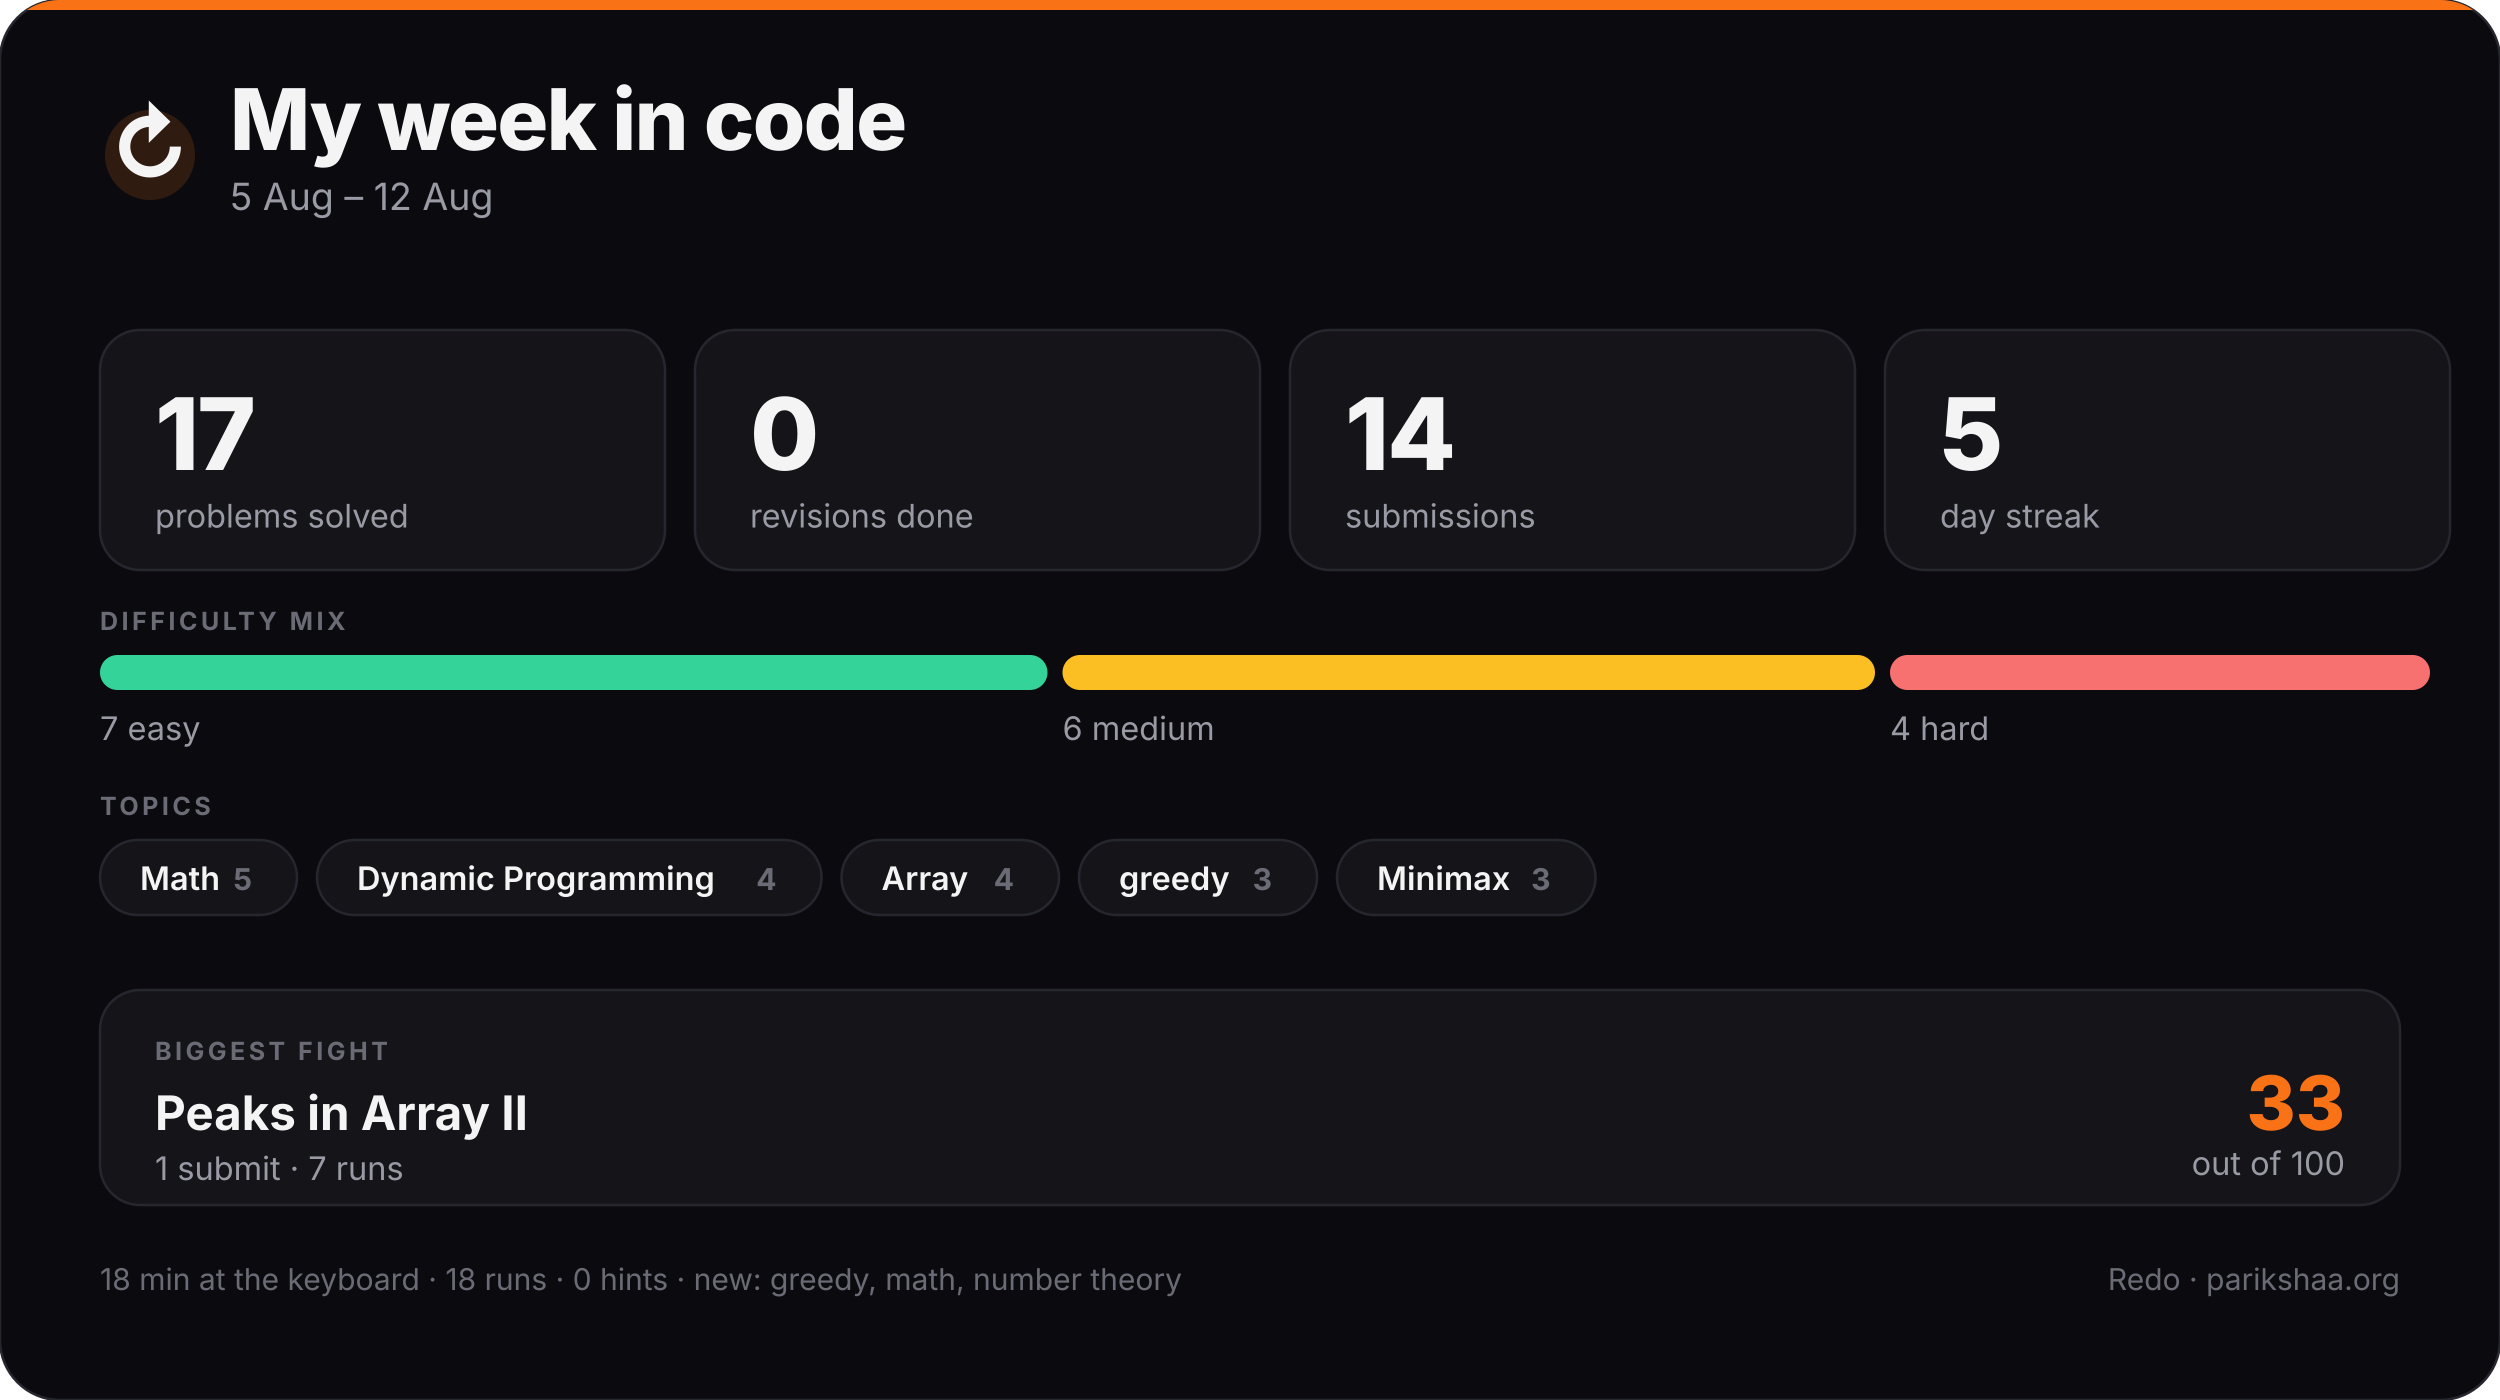
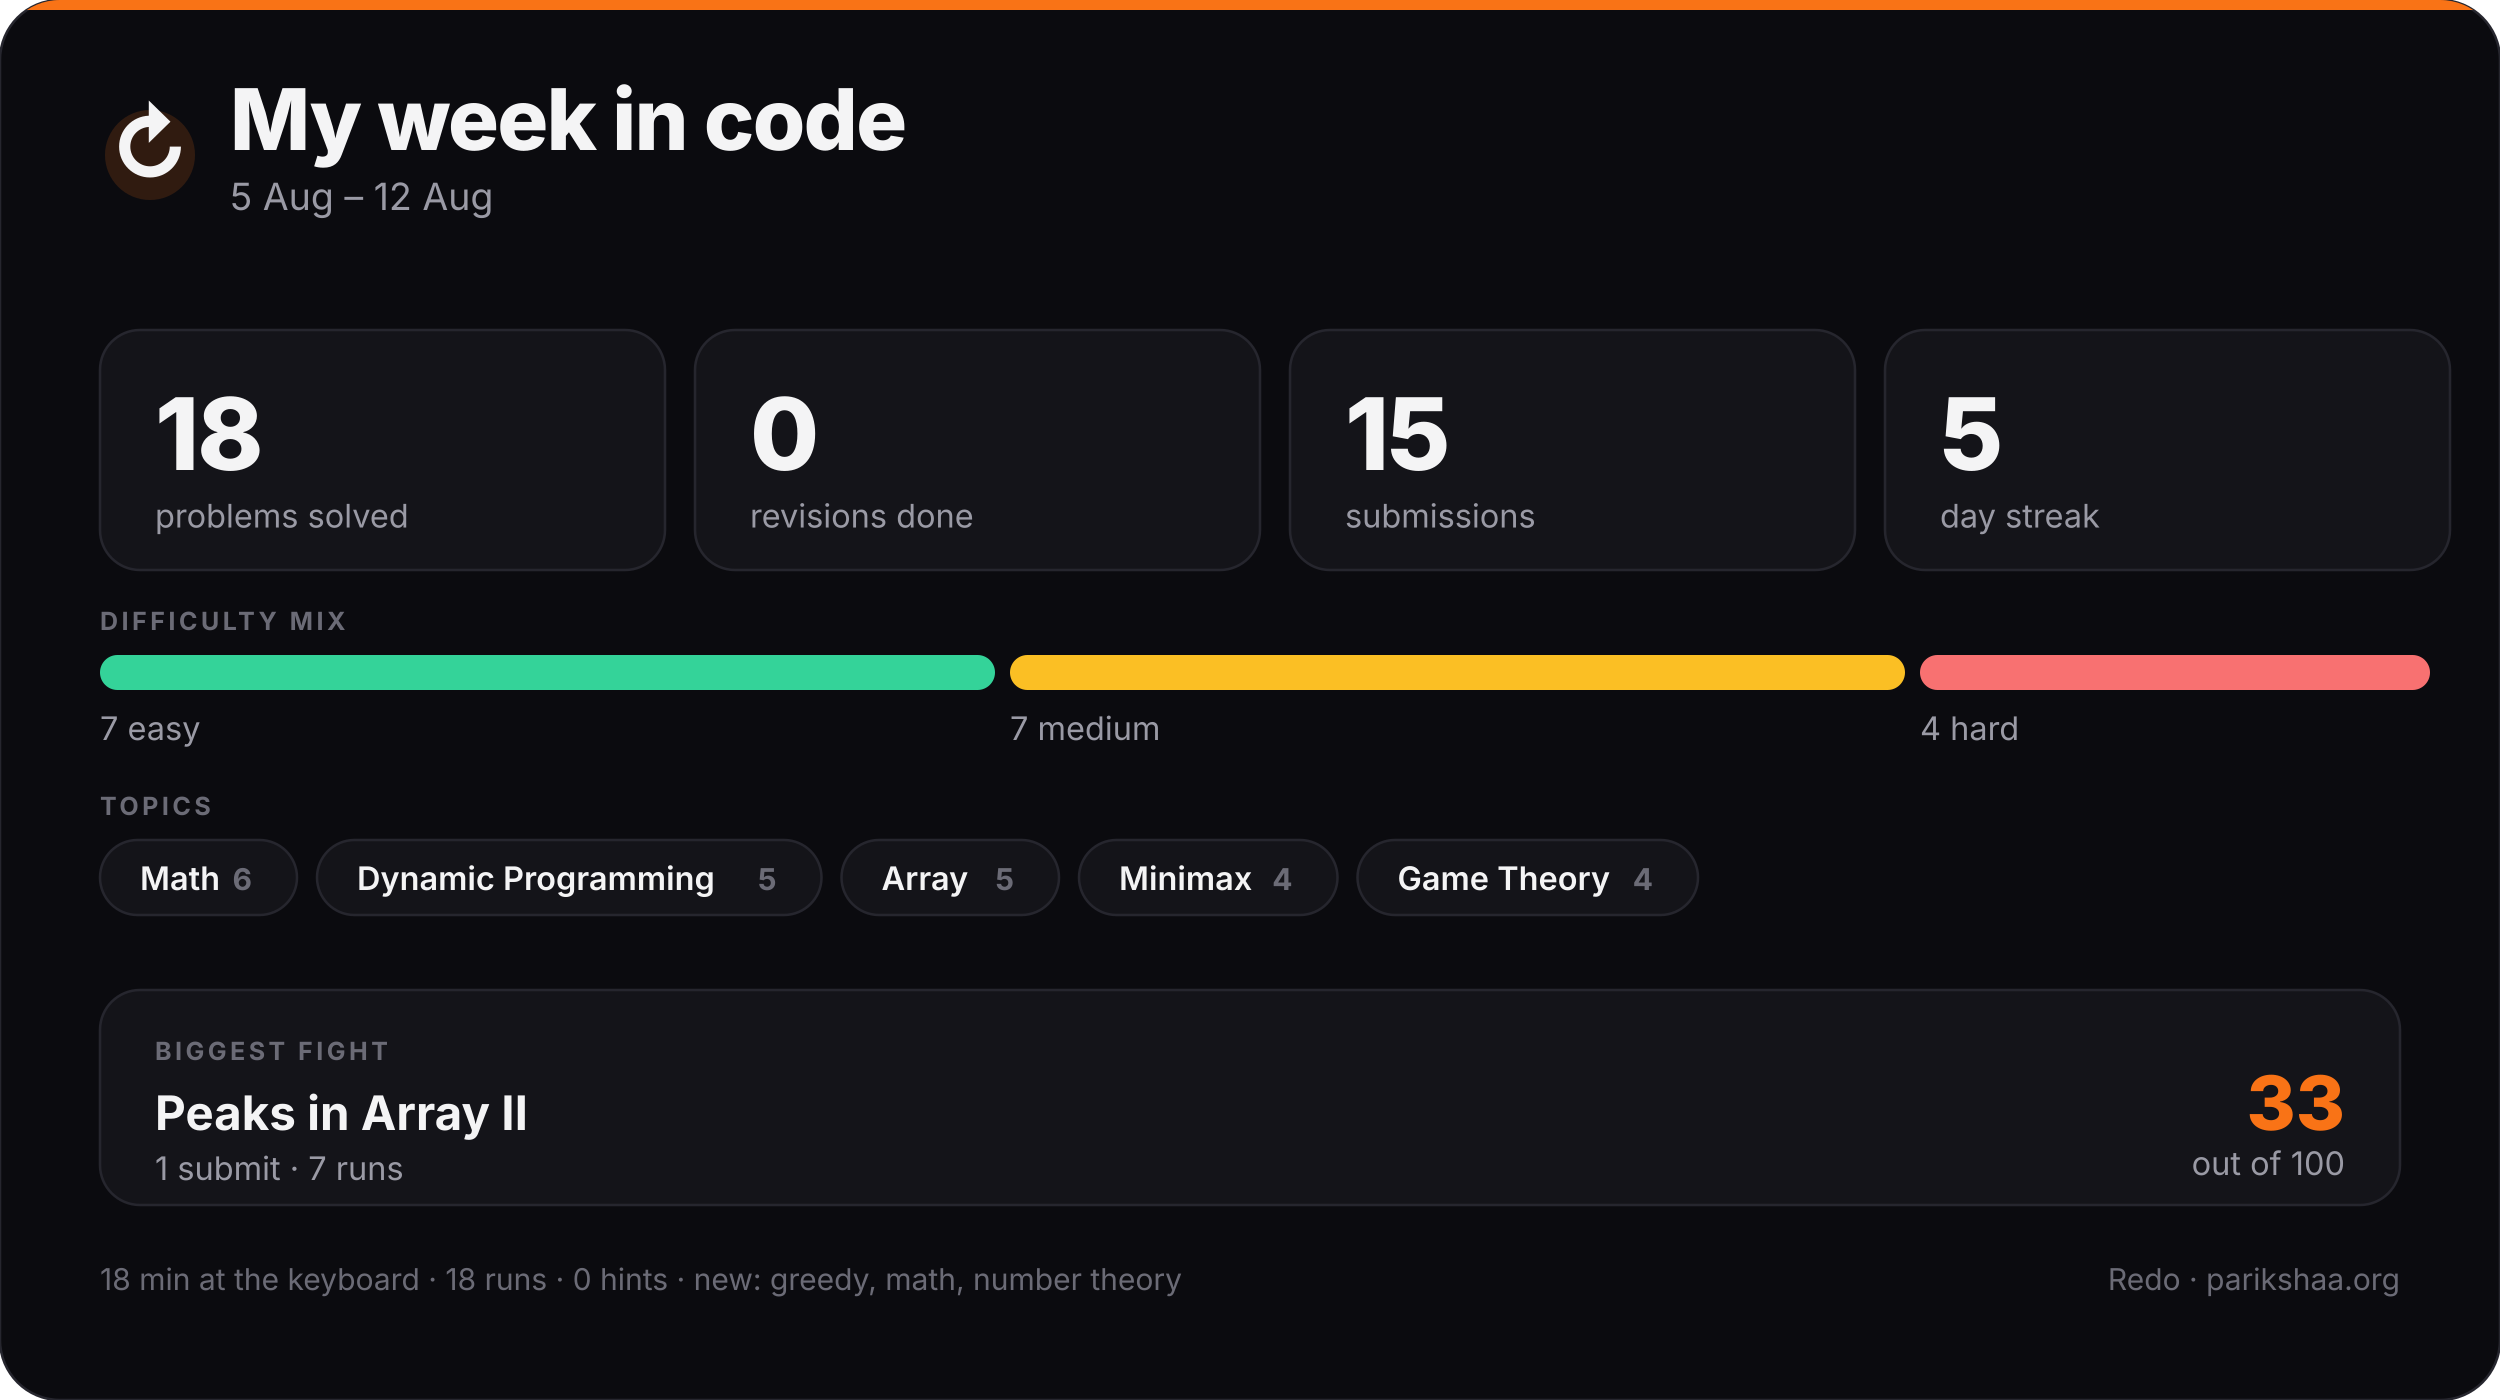
<svg xmlns="http://www.w3.org/2000/svg" width="1000" height="560" viewBox="0 0 1000 560" role="img" aria-label="Week in code">
  <style>
    text { font-family: -apple-system, BlinkMacSystemFont, "Segoe UI", Inter, sans-serif; }
    .title { fill: #f4f4f5; font-size: 34px; font-weight: 800; letter-spacing: -0.02em; }
    .sub { fill: #9a9aa5; font-size: 15px; }
    .big { fill: #f4f4f5; font-size: 40px; font-weight: 800; letter-spacing: -0.02em; }
    .small { fill: #9a9aa5; font-size: 13px; }
    .label { fill: #6b6b76; font-size: 10px; letter-spacing: 0.14em; font-weight: 700; }
    .chip { fill: #f4f4f5; font-size: 13px; font-weight: 600; }
    .chipCount { fill: #6b6b76; font-size: 12px; font-weight: 700; }
    .fightTitle { fill: #f4f4f5; font-size: 19px; font-weight: 700; }
    .fightScore { fill: #f97316; font-size: 30px; font-weight: 800; }
    .foot { fill: #6b6b76; font-size: 12px; }
    .rise { animation: rise 620ms cubic-bezier(.2,.8,.2,1) both; }
    @keyframes rise { from { opacity: 0; transform: translateY(8px); } to { opacity: 1; transform: none; } }
    @media (prefers-reduced-motion: reduce) { .rise { animation: none; } }
  </style>
  <defs>
    <clipPath id="card">
      <rect width="1000" height="560" rx="24" />
    </clipPath>
  </defs>
  <rect width="1000" height="560" rx="24" fill="#0b0b0f" stroke="#26262e" />
  <rect x="0" y="0" width="1000" height="4" fill="#f97316" clip-path="url(#card)" />
  <circle cx="60" cy="62" r="18" fill="#f97316" opacity="0.16" />
  <text x="60" y="71" class="title" fill="#f97316" text-anchor="middle" font-size="24">↻</text>
  <text x="92" y="60" class="title">My week in code</text>
  <text x="92" y="84" class="sub">5 Aug – 12 Aug</text>
  <g class="rise" style="animation-delay:0s">
    <rect x="40" y="132" width="226" height="96" rx="16" fill="#141419" stroke="#26262e" />
-     <text x="62" y="188" class="big">17</text>
+     <text x="62" y="188" class="big">18</text>
    <text x="62" y="211" class="small">problems solved</text>
  </g>
  <g class="rise" style="animation-delay:0.07s">
    <rect x="278" y="132" width="226" height="96" rx="16" fill="#141419" stroke="#26262e" />
    <text x="300" y="188" class="big">0</text>
    <text x="300" y="211" class="small">revisions done</text>
  </g>
  <g class="rise" style="animation-delay:0.14s">
    <rect x="516" y="132" width="226" height="96" rx="16" fill="#141419" stroke="#26262e" />
-     <text x="538" y="188" class="big">14</text>
+     <text x="538" y="188" class="big">15</text>
    <text x="538" y="211" class="small">submissions</text>
  </g>
  <g class="rise" style="animation-delay:0.21s">
    <rect x="754" y="132" width="226" height="96" rx="16" fill="#141419" stroke="#26262e" />
    <text x="776" y="188" class="big">5</text>
    <text x="776" y="211" class="small">day streak</text>
  </g>
  <text x="40" y="252" class="label">DIFFICULTY MIX</text>
-   <rect x="40" y="262" width="379" height="14" rx="7" fill="#34d399" />
+   <rect x="40" y="262" width="358" height="14" rx="7" fill="#34d399" />
  <text x="40" y="296" class="small" fill="#34d399">7 easy</text>
-   <rect x="425" y="262" width="325" height="14" rx="7" fill="#fbbf24" />
-   <text x="425" y="296" class="small" fill="#fbbf24">6 medium</text>
-   <rect x="756" y="262" width="216" height="14" rx="7" fill="#f87171" />
-   <text x="756" y="296" class="small" fill="#f87171">4 hard</text>
+   <rect x="404" y="262" width="358" height="14" rx="7" fill="#fbbf24" />
+   <text x="404" y="296" class="small" fill="#fbbf24">7 medium</text>
+   <rect x="768" y="262" width="204" height="14" rx="7" fill="#f87171" />
+   <text x="768" y="296" class="small" fill="#f87171">4 hard</text>
  <text x="40" y="326" class="label">TOPICS</text>
  <g class="rise">
    <rect x="40" y="336" width="78.8" height="30" rx="15" fill="#141419" stroke="#26262e" />
    <text x="56" y="356" class="chip">Math</text>
-     <text x="100.8" y="356" class="chipCount" text-anchor="end">5</text>
+     <text x="100.8" y="356" class="chipCount" text-anchor="end">6</text>
  </g>
  <g class="rise">
    <rect x="126.8" y="336" width="201.8" height="30" rx="15" fill="#141419" stroke="#26262e" />
    <text x="142.8" y="356" class="chip">Dynamic Programming</text>
-     <text x="310.6" y="356" class="chipCount" text-anchor="end">4</text>
+     <text x="310.6" y="356" class="chipCount" text-anchor="end">5</text>
  </g>
  <g class="rise">
    <rect x="336.6" y="336" width="87" height="30" rx="15" fill="#141419" stroke="#26262e" />
    <text x="352.6" y="356" class="chip">Array</text>
-     <text x="405.6" y="356" class="chipCount" text-anchor="end">4</text>
+     <text x="405.6" y="356" class="chipCount" text-anchor="end">5</text>
  </g>
  <g class="rise">
-     <rect x="431.6" y="336" width="95.2" height="30" rx="15" fill="#141419" stroke="#26262e" />
-     <text x="447.6" y="356" class="chip">greedy</text>
-     <text x="508.8" y="356" class="chipCount" text-anchor="end">3</text>
+     <rect x="431.6" y="336" width="103.4" height="30" rx="15" fill="#141419" stroke="#26262e" />
+     <text x="447.6" y="356" class="chip">Minimax</text>
+     <text x="517" y="356" class="chipCount" text-anchor="end">4</text>
  </g>
  <g class="rise">
-     <rect x="534.8" y="336" width="103.4" height="30" rx="15" fill="#141419" stroke="#26262e" />
-     <text x="550.8" y="356" class="chip">Minimax</text>
-     <text x="620.2" y="356" class="chipCount" text-anchor="end">3</text>
+     <rect x="543" y="336" width="136.2" height="30" rx="15" fill="#141419" stroke="#26262e" />
+     <text x="559" y="356" class="chip">Game Theory</text>
+     <text x="661.2" y="356" class="chipCount" text-anchor="end">4</text>
  </g>
  <g class="rise" style="animation-delay:.25s">
    <rect x="40" y="396" width="920" height="86" rx="16" fill="#141419" stroke="#26262e" />
    <text x="62" y="424" class="label">BIGGEST FIGHT</text>
    <text x="62" y="452" class="fightTitle">Peaks in Array II</text>
    <text x="62" y="472" class="small">1 submit · 7 runs</text>
    <text x="938" y="452" class="fightScore" text-anchor="end">33</text>
    <text x="938" y="470" class="small" text-anchor="end">out of 100</text>
  </g>
  <text x="40" y="516" class="foot">18 min at the keyboard · 18 runs · 0 hints · new: greedy, math, number theory</text>
  <text x="960" y="516" class="foot" text-anchor="end">Redo · parikshaa.org</text>
</svg>
